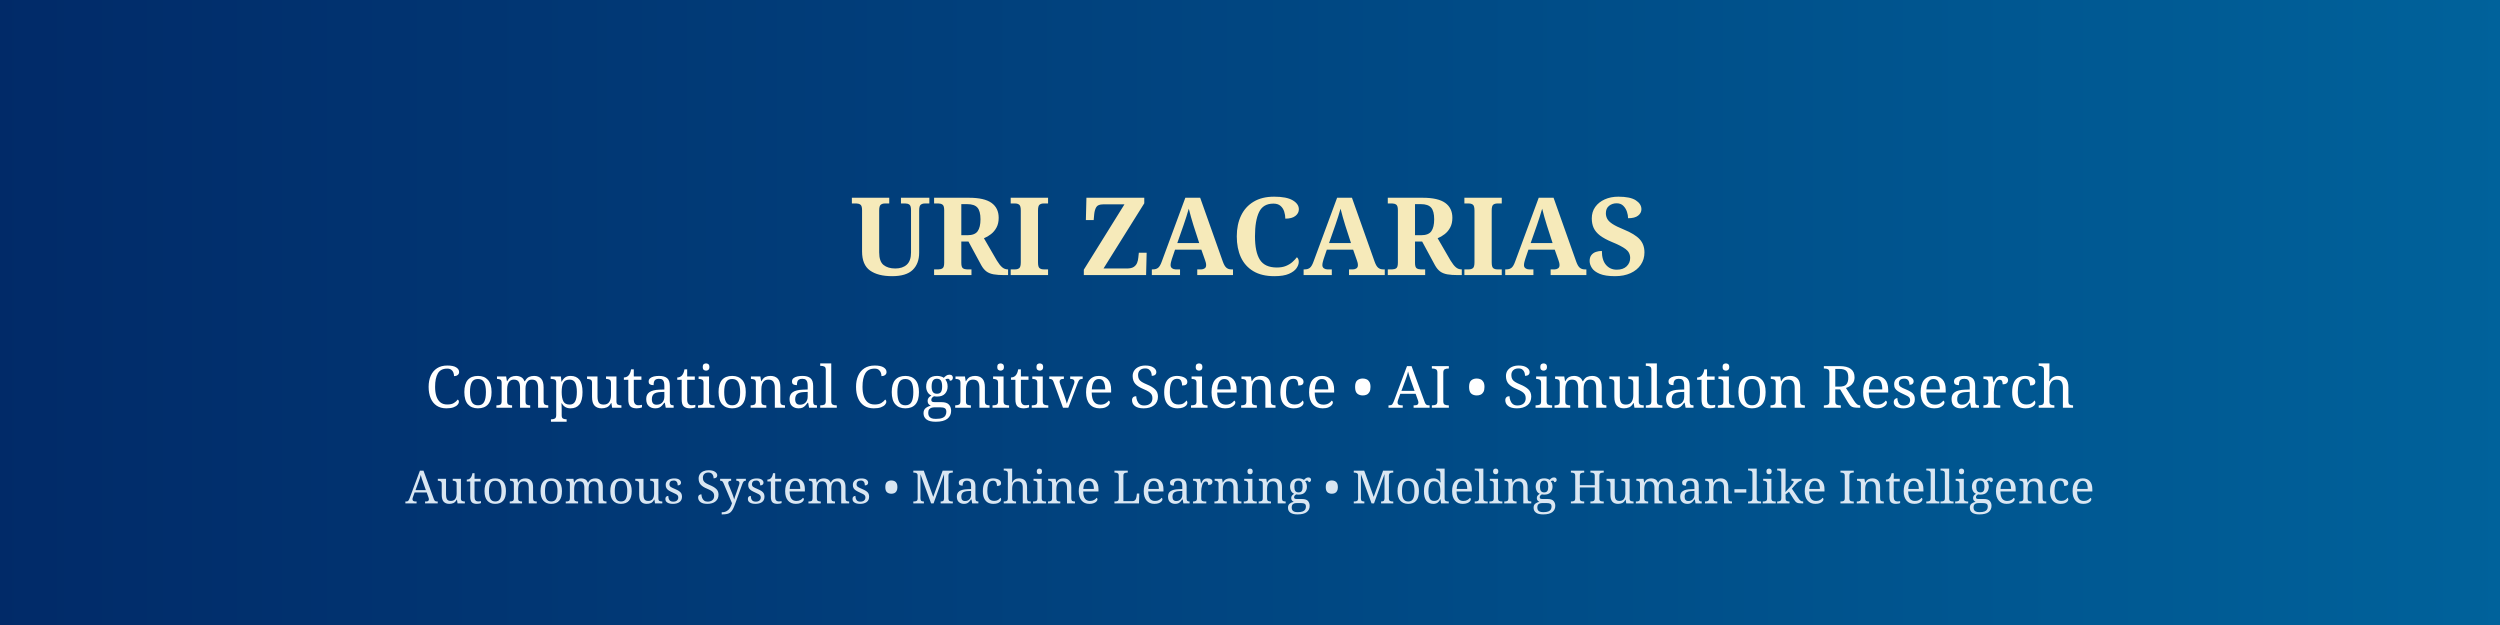
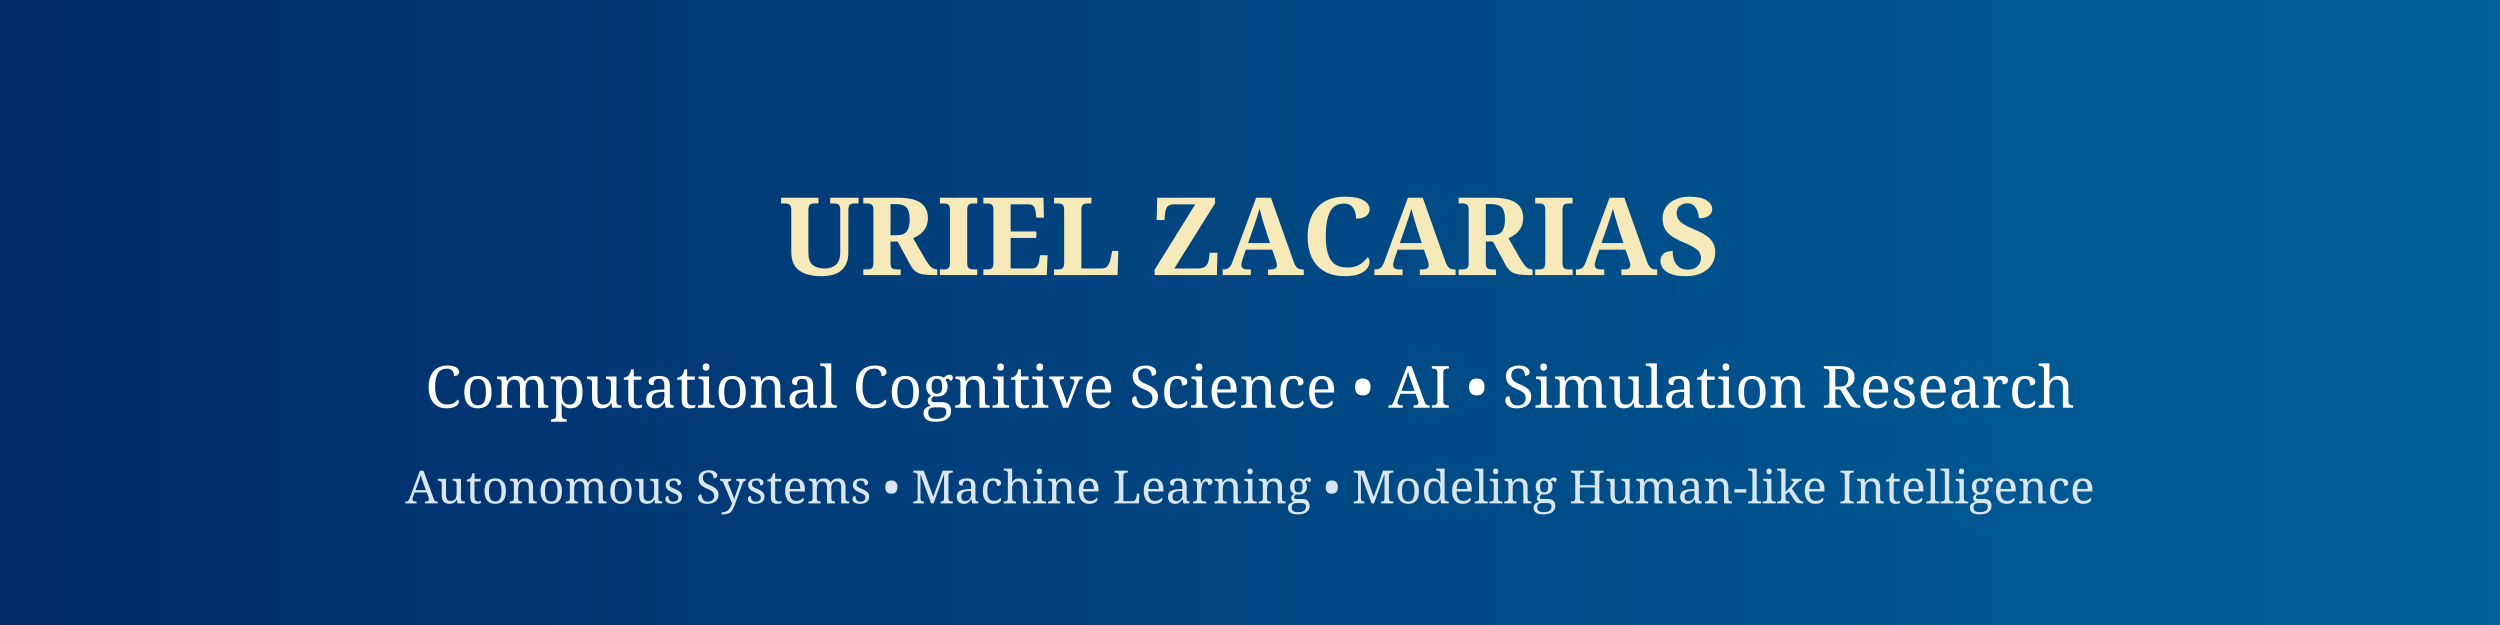
<svg xmlns="http://www.w3.org/2000/svg" width="100%" height="180" viewBox="0 0 1200 300">
  <defs>
    <linearGradient id="grad" x1="0%" y1="0%" x2="100%" y2="0%">
      <stop offset="0%" style="stop-color:#012A68; stop-opacity:1" />
      <stop offset="100%" style="stop-color:#00629B; stop-opacity:1" />
    </linearGradient>
  </defs>
  <rect width="1200" height="300" fill="url(#grad)" />
  <text x="50%" y="38%" dominant-baseline="middle" text-anchor="middle" fill="#F6EABA" font-size="52" font-family="Georgia, serif" font-weight="700">
-     URI ZACARIAS
+     URIEL ZACARIAS
  </text>
  <text x="50%" y="62%" dominant-baseline="middle" text-anchor="middle" fill="#FFFFFF" font-size="28" font-family="Georgia, serif" font-weight="400">
    Computational Cognitive Science • AI • Simulation Research
  </text>
  <text x="50%" y="78%" dominant-baseline="middle" text-anchor="middle" fill="#D9E6F2" font-size="22" font-family="Georgia, serif" font-weight="300">
    Autonomous Systems • Machine Learning • Modeling Human-like Intelligence
  </text>
</svg>
